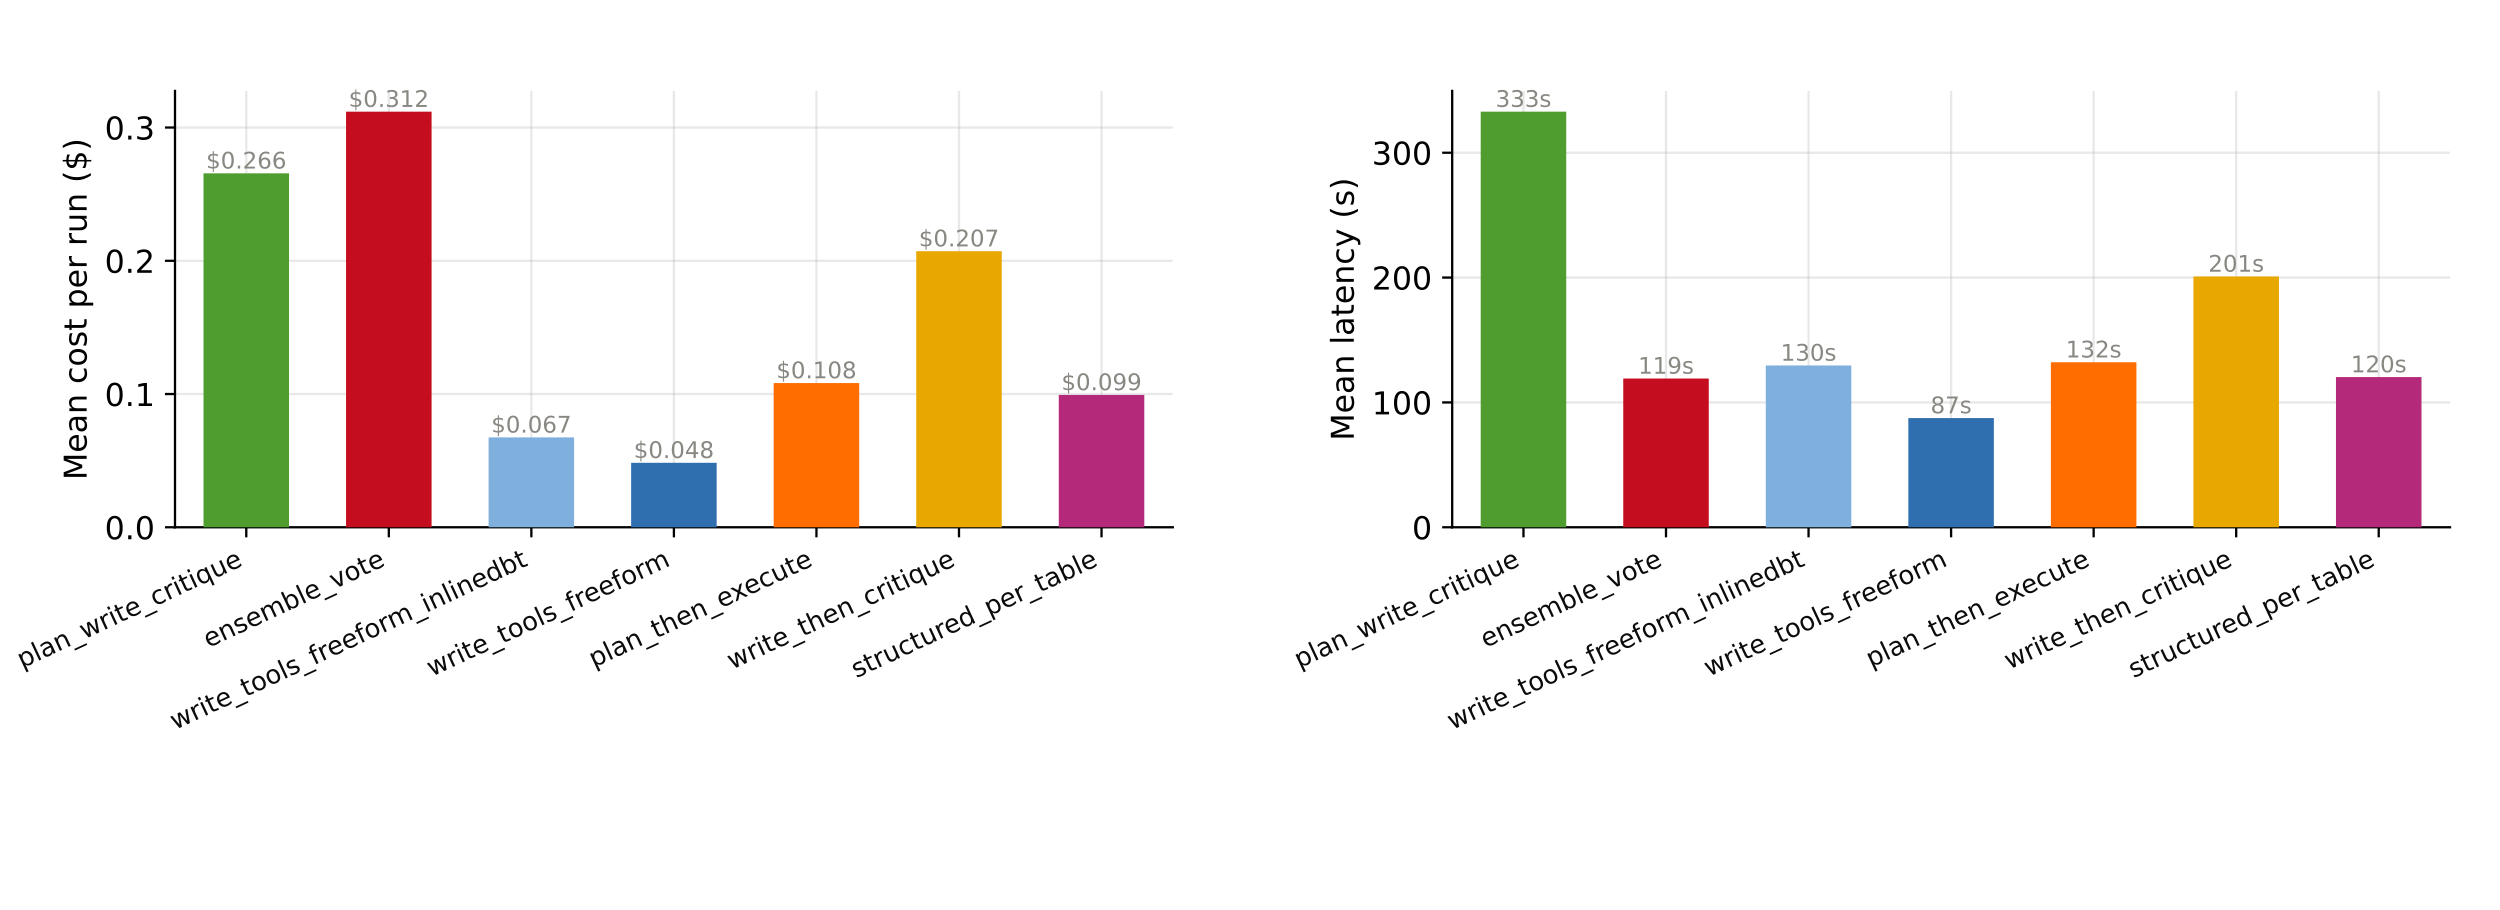
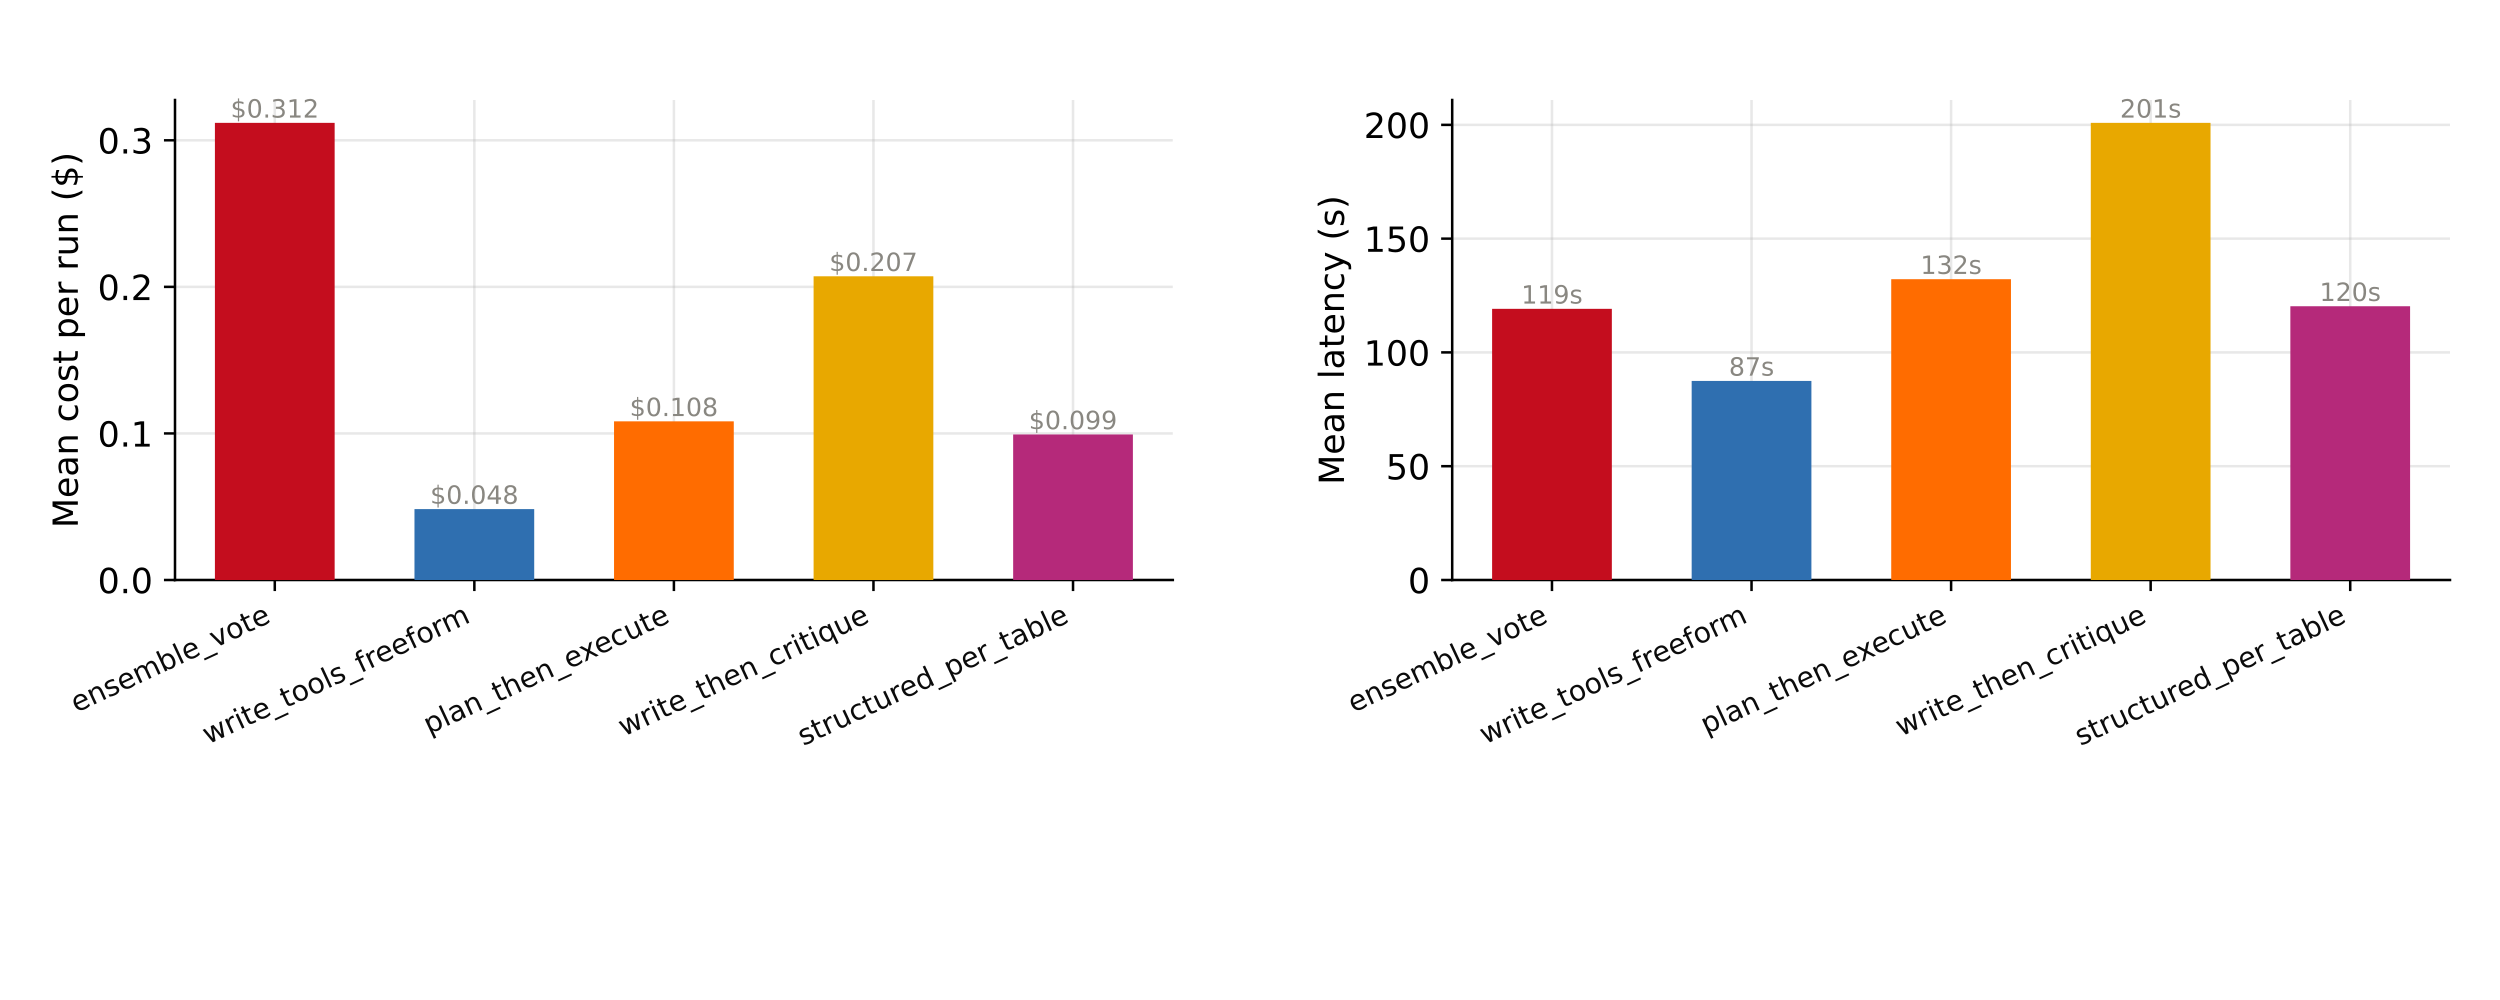
- <svg xmlns="http://www.w3.org/2000/svg" xmlns:xlink="http://www.w3.org/1999/xlink" width="871.2pt" height="316.8pt" viewBox="0 0 871.2 316.8" version="1.1">
+ <svg xmlns="http://www.w3.org/2000/svg" xmlns:xlink="http://www.w3.org/1999/xlink" width="792pt" height="316.8pt" viewBox="0 0 792 316.8" version="1.1">
  <defs>
    <style type="text/css">*{stroke-linejoin: round; stroke-linecap: butt}</style>
  </defs>
  <g id="figure_1">
    <g id="patch_1">
-       <path d="M 0 316.8  L 871.2 316.8  L 871.2 0  L 0 0  L 0 316.8  z " style="fill: none" />
+       <path d="M 0 316.8  L 792 316.8  L 792 0  L 0 0  L 0 316.8  z " style="fill: none" />
    </g>
    <g id="axes_1">
      <g id="patch_2">
-         <path d="M 60.984 183.744  L 408.7 183.744  L 408.7 31.68  L 60.984 31.68  L 60.984 183.744  z " style="fill: none" />
+         <path d="M 55.44 183.744  L 371.545 183.744  L 371.545 31.68  L 55.44 31.68  L 55.44 183.744  z " style="fill: none" />
      </g>
      <g id="matplotlib.axis_1">
        <g id="xtick_1">
          <g id="line2d_1">
-             <path d="M 85.821 183.744  L 85.821 31.68  " clip-path="url(#pbaa6a2f04a)" style="fill: none; stroke: #b0b0b0; stroke-opacity: 0.3; stroke-width: 0.8; stroke-linecap: square" />
+             <path d="M 87.051 183.744  L 87.051 31.68  " clip-path="url(#p20675cf224)" style="fill: none; stroke: #b0b0b0; stroke-opacity: 0.3; stroke-width: 0.8; stroke-linecap: square" />
          </g>
          <g id="line2d_2">
            <defs>
              <path id="mf2f6656e72" d="M 0 0  L 0 3.5  " style="stroke: #000000; stroke-width: 0.8" />
            </defs>
            <g>
-               <use xlink:href="#mf2f6656e72" x="85.821" y="183.744" style="stroke: #000000; stroke-width: 0.8" />
+               <use xlink:href="#mf2f6656e72" x="87.051" y="183.744" style="stroke: #000000; stroke-width: 0.8" />
            </g>
          </g>
          <g id="text_1">
-             <text style="font-size: 9px; font-family: 'DejaVu Sans', 'Bitstream Vera Sans', 'Computer Modern Sans Serif', 'Lucida Grande', 'Verdana', 'Geneva', 'Lucid', 'Arial', 'Helvetica', 'Avant Garde', sans-serif; fill: #0b0b0b" transform="translate(7.713832 232.9456) rotate(-25)">plan_write_critique</text>
+             <text style="font-size: 9px; font-family: 'DejaVu Sans', 'Bitstream Vera Sans', 'Computer Modern Sans Serif', 'Lucida Grande', 'Verdana', 'Geneva', 'Lucid', 'Arial', 'Helvetica', 'Avant Garde', sans-serif; fill: #0b0b0b" transform="translate(24.17501 225.843) rotate(-25)">ensemble_vote</text>
          </g>
        </g>
        <g id="xtick_2">
          <g id="line2d_3">
-             <path d="M 135.495 183.744  L 135.495 31.68  " clip-path="url(#pbaa6a2f04a)" style="fill: none; stroke: #b0b0b0; stroke-opacity: 0.3; stroke-width: 0.8; stroke-linecap: square" />
+             <path d="M 150.272 183.744  L 150.272 31.68  " clip-path="url(#p20675cf224)" style="fill: none; stroke: #b0b0b0; stroke-opacity: 0.3; stroke-width: 0.8; stroke-linecap: square" />
          </g>
          <g id="line2d_4">
            <g>
-               <use xlink:href="#mf2f6656e72" x="135.495" y="183.744" style="stroke: #000000; stroke-width: 0.8" />
+               <use xlink:href="#mf2f6656e72" x="150.272" y="183.744" style="stroke: #000000; stroke-width: 0.8" />
            </g>
          </g>
          <g id="text_2">
-             <text style="font-size: 9px; font-family: 'DejaVu Sans', 'Bitstream Vera Sans', 'Computer Modern Sans Serif', 'Lucida Grande', 'Verdana', 'Geneva', 'Lucid', 'Arial', 'Helvetica', 'Avant Garde', sans-serif; fill: #0b0b0b" transform="translate(72.61901 225.843) rotate(-25)">ensemble_vote</text>
+             <text style="font-size: 9px; font-family: 'DejaVu Sans', 'Bitstream Vera Sans', 'Computer Modern Sans Serif', 'Lucida Grande', 'Verdana', 'Geneva', 'Lucid', 'Arial', 'Helvetica', 'Avant Garde', sans-serif; fill: #0b0b0b" transform="translate(65.91954 235.8577) rotate(-25)">write_tools_freeform</text>
          </g>
        </g>
        <g id="xtick_3">
          <g id="line2d_5">
-             <path d="M 185.168 183.744  L 185.168 31.68  " clip-path="url(#pbaa6a2f04a)" style="fill: none; stroke: #b0b0b0; stroke-opacity: 0.3; stroke-width: 0.8; stroke-linecap: square" />
+             <path d="M 213.493 183.744  L 213.493 31.68  " clip-path="url(#p20675cf224)" style="fill: none; stroke: #b0b0b0; stroke-opacity: 0.3; stroke-width: 0.8; stroke-linecap: square" />
          </g>
          <g id="line2d_6">
            <g>
-               <use xlink:href="#mf2f6656e72" x="185.168" y="183.744" style="stroke: #000000; stroke-width: 0.8" />
+               <use xlink:href="#mf2f6656e72" x="213.493" y="183.744" style="stroke: #000000; stroke-width: 0.8" />
            </g>
          </g>
          <g id="text_3">
-             <text style="font-size: 9px; font-family: 'DejaVu Sans', 'Bitstream Vera Sans', 'Computer Modern Sans Serif', 'Lucida Grande', 'Verdana', 'Geneva', 'Lucid', 'Arial', 'Helvetica', 'Avant Garde', sans-serif; fill: #0b0b0b" transform="translate(61.0277 254.4114) rotate(-25)">write_tools_freeform_inlinedbt</text>
+             <text style="font-size: 9px; font-family: 'DejaVu Sans', 'Bitstream Vera Sans', 'Computer Modern Sans Serif', 'Lucida Grande', 'Verdana', 'Geneva', 'Lucid', 'Arial', 'Helvetica', 'Avant Garde', sans-serif; fill: #0b0b0b" transform="translate(135.9324 232.6906) rotate(-25)">plan_then_execute</text>
          </g>
        </g>
        <g id="xtick_4">
          <g id="line2d_7">
-             <path d="M 234.842 183.744  L 234.842 31.68  " clip-path="url(#pbaa6a2f04a)" style="fill: none; stroke: #b0b0b0; stroke-opacity: 0.3; stroke-width: 0.8; stroke-linecap: square" />
+             <path d="M 276.714 183.744  L 276.714 31.68  " clip-path="url(#p20675cf224)" style="fill: none; stroke: #b0b0b0; stroke-opacity: 0.3; stroke-width: 0.8; stroke-linecap: square" />
          </g>
          <g id="line2d_8">
            <g>
-               <use xlink:href="#mf2f6656e72" x="234.842" y="183.744" style="stroke: #000000; stroke-width: 0.8" />
+               <use xlink:href="#mf2f6656e72" x="276.714" y="183.744" style="stroke: #000000; stroke-width: 0.8" />
            </g>
          </g>
          <g id="text_4">
-             <text style="font-size: 9px; font-family: 'DejaVu Sans', 'Bitstream Vera Sans', 'Computer Modern Sans Serif', 'Lucida Grande', 'Verdana', 'Geneva', 'Lucid', 'Arial', 'Helvetica', 'Avant Garde', sans-serif; fill: #0b0b0b" transform="translate(150.4899 235.8577) rotate(-25)">write_tools_freeform</text>
+             <text style="font-size: 9px; font-family: 'DejaVu Sans', 'Bitstream Vera Sans', 'Computer Modern Sans Serif', 'Lucida Grande', 'Verdana', 'Geneva', 'Lucid', 'Arial', 'Helvetica', 'Avant Garde', sans-serif; fill: #0b0b0b" transform="translate(197.6635 233.3854) rotate(-25)">write_then_critique</text>
          </g>
        </g>
        <g id="xtick_5">
          <g id="line2d_9">
-             <path d="M 284.516 183.744  L 284.516 31.68  " clip-path="url(#pbaa6a2f04a)" style="fill: none; stroke: #b0b0b0; stroke-opacity: 0.3; stroke-width: 0.8; stroke-linecap: square" />
+             <path d="M 339.935 183.744  L 339.935 31.68  " clip-path="url(#p20675cf224)" style="fill: none; stroke: #b0b0b0; stroke-opacity: 0.3; stroke-width: 0.8; stroke-linecap: square" />
          </g>
          <g id="line2d_10">
            <g>
-               <use xlink:href="#mf2f6656e72" x="284.516" y="183.744" style="stroke: #000000; stroke-width: 0.8" />
+               <use xlink:href="#mf2f6656e72" x="339.935" y="183.744" style="stroke: #000000; stroke-width: 0.8" />
            </g>
          </g>
          <g id="text_5">
-             <text style="font-size: 9px; font-family: 'DejaVu Sans', 'Bitstream Vera Sans', 'Computer Modern Sans Serif', 'Lucida Grande', 'Verdana', 'Geneva', 'Lucid', 'Arial', 'Helvetica', 'Avant Garde', sans-serif; fill: #0b0b0b" transform="translate(206.9553 232.6906) rotate(-25)">plan_then_execute</text>
-           </g>
-         </g>
-         <g id="xtick_6">
-           <g id="line2d_11">
-             <path d="M 334.189 183.744  L 334.189 31.68  " clip-path="url(#pbaa6a2f04a)" style="fill: none; stroke: #b0b0b0; stroke-opacity: 0.3; stroke-width: 0.8; stroke-linecap: square" />
-           </g>
-           <g id="line2d_12">
-             <g>
-               <use xlink:href="#mf2f6656e72" x="334.189" y="183.744" style="stroke: #000000; stroke-width: 0.8" />
-             </g>
-           </g>
-           <g id="text_6">
-             <text style="font-size: 9px; font-family: 'DejaVu Sans', 'Bitstream Vera Sans', 'Computer Modern Sans Serif', 'Lucida Grande', 'Verdana', 'Geneva', 'Lucid', 'Arial', 'Helvetica', 'Avant Garde', sans-serif; fill: #0b0b0b" transform="translate(255.1391 233.3854) rotate(-25)">write_then_critique</text>
-           </g>
-         </g>
-         <g id="xtick_7">
-           <g id="line2d_13">
-             <path d="M 383.863 183.744  L 383.863 31.68  " clip-path="url(#pbaa6a2f04a)" style="fill: none; stroke: #b0b0b0; stroke-opacity: 0.3; stroke-width: 0.8; stroke-linecap: square" />
-           </g>
-           <g id="line2d_14">
-             <g>
-               <use xlink:href="#mf2f6656e72" x="383.863" y="183.744" style="stroke: #000000; stroke-width: 0.8" />
-             </g>
-           </g>
-           <g id="text_7">
-             <text style="font-size: 9px; font-family: 'DejaVu Sans', 'Bitstream Vera Sans', 'Computer Modern Sans Serif', 'Lucida Grande', 'Verdana', 'Geneva', 'Lucid', 'Arial', 'Helvetica', 'Avant Garde', sans-serif; fill: #0b0b0b" transform="translate(298.411 236.3706) rotate(-25)">structured_per_table</text>
+             <text style="font-size: 9px; font-family: 'DejaVu Sans', 'Bitstream Vera Sans', 'Computer Modern Sans Serif', 'Lucida Grande', 'Verdana', 'Geneva', 'Lucid', 'Arial', 'Helvetica', 'Avant Garde', sans-serif; fill: #0b0b0b" transform="translate(254.4828 236.3706) rotate(-25)">structured_per_table</text>
          </g>
        </g>
      </g>
      <g id="matplotlib.axis_2">
        <g id="ytick_1">
-           <g id="line2d_15">
-             <path d="M 60.984 183.744  L 408.7 183.744  " clip-path="url(#pbaa6a2f04a)" style="fill: none; stroke: #b0b0b0; stroke-opacity: 0.3; stroke-width: 0.8; stroke-linecap: square" />
-           </g>
-           <g id="line2d_16">
+           <g id="line2d_11">
+             <path d="M 55.44 183.744  L 371.545 183.744  " clip-path="url(#p20675cf224)" style="fill: none; stroke: #b0b0b0; stroke-opacity: 0.3; stroke-width: 0.8; stroke-linecap: square" />
+           </g>
+           <g id="line2d_12">
            <defs>
              <path id="mb98aa62877" d="M 0 0  L -3.5 0  " style="stroke: #000000; stroke-width: 0.8" />
            </defs>
            <g>
-               <use xlink:href="#mb98aa62877" x="60.984" y="183.744" style="stroke: #000000; stroke-width: 0.8" />
+               <use xlink:href="#mb98aa62877" x="55.44" y="183.744" style="stroke: #000000; stroke-width: 0.8" />
+             </g>
+           </g>
+           <g id="text_6">
+             <text style="font-size: 11px; font-family: 'DejaVu Sans', 'Bitstream Vera Sans', 'Computer Modern Sans Serif', 'Lucida Grande', 'Verdana', 'Geneva', 'Lucid', 'Arial', 'Helvetica', 'Avant Garde', sans-serif; text-anchor: end" x="48.44" y="187.923" transform="rotate(-0 48.44 187.9231)">0.0</text>
+           </g>
+         </g>
+         <g id="ytick_2">
+           <g id="line2d_13">
+             <path d="M 55.44 137.312  L 371.545 137.312  " clip-path="url(#p20675cf224)" style="fill: none; stroke: #b0b0b0; stroke-opacity: 0.3; stroke-width: 0.8; stroke-linecap: square" />
+           </g>
+           <g id="line2d_14">
+             <g>
+               <use xlink:href="#mb98aa62877" x="55.44" y="137.312" style="stroke: #000000; stroke-width: 0.8" />
+             </g>
+           </g>
+           <g id="text_7">
+             <text style="font-size: 11px; font-family: 'DejaVu Sans', 'Bitstream Vera Sans', 'Computer Modern Sans Serif', 'Lucida Grande', 'Verdana', 'Geneva', 'Lucid', 'Arial', 'Helvetica', 'Avant Garde', sans-serif; text-anchor: end" x="48.44" y="141.492" transform="rotate(-0 48.44 141.4915)">0.1</text>
+           </g>
+         </g>
+         <g id="ytick_3">
+           <g id="line2d_15">
+             <path d="M 55.44 90.881  L 371.545 90.881  " clip-path="url(#p20675cf224)" style="fill: none; stroke: #b0b0b0; stroke-opacity: 0.3; stroke-width: 0.8; stroke-linecap: square" />
+           </g>
+           <g id="line2d_16">
+             <g>
+               <use xlink:href="#mb98aa62877" x="55.44" y="90.881" style="stroke: #000000; stroke-width: 0.8" />
            </g>
          </g>
          <g id="text_8">
-             <text style="font-size: 11px; font-family: 'DejaVu Sans', 'Bitstream Vera Sans', 'Computer Modern Sans Serif', 'Lucida Grande', 'Verdana', 'Geneva', 'Lucid', 'Arial', 'Helvetica', 'Avant Garde', sans-serif; text-anchor: end" x="53.984" y="187.923" transform="rotate(-0 53.984 187.9231)">0.0</text>
-           </g>
-         </g>
-         <g id="ytick_2">
+             <text style="font-size: 11px; font-family: 'DejaVu Sans', 'Bitstream Vera Sans', 'Computer Modern Sans Serif', 'Lucida Grande', 'Verdana', 'Geneva', 'Lucid', 'Arial', 'Helvetica', 'Avant Garde', sans-serif; text-anchor: end" x="48.44" y="95.06" transform="rotate(-0 48.44 95.05994)">0.2</text>
+           </g>
+         </g>
+         <g id="ytick_4">
          <g id="line2d_17">
-             <path d="M 60.984 137.312  L 408.7 137.312  " clip-path="url(#pbaa6a2f04a)" style="fill: none; stroke: #b0b0b0; stroke-opacity: 0.3; stroke-width: 0.8; stroke-linecap: square" />
+             <path d="M 55.44 44.449  L 371.545 44.449  " clip-path="url(#p20675cf224)" style="fill: none; stroke: #b0b0b0; stroke-opacity: 0.3; stroke-width: 0.8; stroke-linecap: square" />
          </g>
          <g id="line2d_18">
            <g>
-               <use xlink:href="#mb98aa62877" x="60.984" y="137.312" style="stroke: #000000; stroke-width: 0.8" />
+               <use xlink:href="#mb98aa62877" x="55.44" y="44.449" style="stroke: #000000; stroke-width: 0.8" />
            </g>
          </g>
          <g id="text_9">
-             <text style="font-size: 11px; font-family: 'DejaVu Sans', 'Bitstream Vera Sans', 'Computer Modern Sans Serif', 'Lucida Grande', 'Verdana', 'Geneva', 'Lucid', 'Arial', 'Helvetica', 'Avant Garde', sans-serif; text-anchor: end" x="53.984" y="141.492" transform="rotate(-0 53.984 141.4915)">0.1</text>
-           </g>
-         </g>
-         <g id="ytick_3">
-           <g id="line2d_19">
-             <path d="M 60.984 90.881  L 408.7 90.881  " clip-path="url(#pbaa6a2f04a)" style="fill: none; stroke: #b0b0b0; stroke-opacity: 0.3; stroke-width: 0.8; stroke-linecap: square" />
-           </g>
-           <g id="line2d_20">
-             <g>
-               <use xlink:href="#mb98aa62877" x="60.984" y="90.881" style="stroke: #000000; stroke-width: 0.8" />
-             </g>
-           </g>
-           <g id="text_10">
-             <text style="font-size: 11px; font-family: 'DejaVu Sans', 'Bitstream Vera Sans', 'Computer Modern Sans Serif', 'Lucida Grande', 'Verdana', 'Geneva', 'Lucid', 'Arial', 'Helvetica', 'Avant Garde', sans-serif; text-anchor: end" x="53.984" y="95.06" transform="rotate(-0 53.984 95.05994)">0.2</text>
-           </g>
-         </g>
-         <g id="ytick_4">
-           <g id="line2d_21">
-             <path d="M 60.984 44.449  L 408.7 44.449  " clip-path="url(#pbaa6a2f04a)" style="fill: none; stroke: #b0b0b0; stroke-opacity: 0.3; stroke-width: 0.8; stroke-linecap: square" />
-           </g>
-           <g id="line2d_22">
-             <g>
-               <use xlink:href="#mb98aa62877" x="60.984" y="44.449" style="stroke: #000000; stroke-width: 0.8" />
-             </g>
-           </g>
-           <g id="text_11">
-             <text style="font-size: 11px; font-family: 'DejaVu Sans', 'Bitstream Vera Sans', 'Computer Modern Sans Serif', 'Lucida Grande', 'Verdana', 'Geneva', 'Lucid', 'Arial', 'Helvetica', 'Avant Garde', sans-serif; text-anchor: end" x="53.984" y="48.628" transform="rotate(-0 53.984 48.62835)">0.3</text>
-           </g>
-         </g>
-         <g id="text_12">
-           <text style="font-size: 11px; font-family: 'DejaVu Sans', 'Bitstream Vera Sans', 'Computer Modern Sans Serif', 'Lucida Grande', 'Verdana', 'Geneva', 'Lucid', 'Arial', 'Helvetica', 'Avant Garde', sans-serif; text-anchor: middle" x="30.203" y="107.712" transform="rotate(-90 30.20291 107.712)">Mean cost per run ($)</text>
+             <text style="font-size: 11px; font-family: 'DejaVu Sans', 'Bitstream Vera Sans', 'Computer Modern Sans Serif', 'Lucida Grande', 'Verdana', 'Geneva', 'Lucid', 'Arial', 'Helvetica', 'Avant Garde', sans-serif; text-anchor: end" x="48.44" y="48.628" transform="rotate(-0 48.44 48.62835)">0.3</text>
+           </g>
+         </g>
+         <g id="text_10">
+           <text style="font-size: 11px; font-family: 'DejaVu Sans', 'Bitstream Vera Sans', 'Computer Modern Sans Serif', 'Lucida Grande', 'Verdana', 'Geneva', 'Lucid', 'Arial', 'Helvetica', 'Avant Garde', sans-serif; text-anchor: middle" x="24.659" y="107.712" transform="rotate(-90 24.65891 107.712)">Mean cost per run ($)</text>
        </g>
      </g>
      <g id="patch_3">
-         <path d="M 60.984 183.744  L 60.984 31.68  " style="fill: none; stroke: #000000; stroke-width: 0.8; stroke-linejoin: miter; stroke-linecap: square" />
+         <path d="M 55.44 183.744  L 55.44 31.68  " style="fill: none; stroke: #000000; stroke-width: 0.8; stroke-linejoin: miter; stroke-linecap: square" />
      </g>
      <g id="patch_4">
-         <path d="M 60.984 183.744  L 408.7 183.744  " style="fill: none; stroke: #000000; stroke-width: 0.8; stroke-linejoin: miter; stroke-linecap: square" />
+         <path d="M 55.44 183.744  L 371.545 183.744  " style="fill: none; stroke: #000000; stroke-width: 0.8; stroke-linejoin: miter; stroke-linecap: square" />
      </g>
      <g id="patch_5">
-         <path d="M 70.919 183.744  L 100.723 183.744  L 100.723 60.406  L 70.919 60.406  z " clip-path="url(#pbaa6a2f04a)" style="fill: #4f9d2e" />
+         <path d="M 68.084 183.744  L 106.017 183.744  L 106.017 38.921  L 68.084 38.921  z " clip-path="url(#p20675cf224)" style="fill: #c40d1e" />
      </g>
      <g id="patch_6">
-         <path d="M 120.592 183.744  L 150.397 183.744  L 150.397 38.921  L 120.592 38.921  z " clip-path="url(#pbaa6a2f04a)" style="fill: #c40d1e" />
+         <path d="M 131.305 183.744  L 169.238 183.744  L 169.238 161.282  L 131.305 161.282  z " clip-path="url(#p20675cf224)" style="fill: #2f6fb0" />
      </g>
      <g id="patch_7">
-         <path d="M 170.266 183.744  L 200.07 183.744  L 200.07 152.422  L 170.266 152.422  z " clip-path="url(#pbaa6a2f04a)" style="fill: #7fb0dd" />
+         <path d="M 194.526 183.744  L 232.459 183.744  L 232.459 133.482  L 194.526 133.482  z " clip-path="url(#p20675cf224)" style="fill: #ff6c00" />
      </g>
      <g id="patch_8">
-         <path d="M 219.94 183.744  L 249.744 183.744  L 249.744 161.282  L 219.94 161.282  z " clip-path="url(#pbaa6a2f04a)" style="fill: #2f6fb0" />
+         <path d="M 257.747 183.744  L 295.68 183.744  L 295.68 87.528  L 257.747 87.528  z " clip-path="url(#p20675cf224)" style="fill: #e8a800" />
      </g>
      <g id="patch_9">
-         <path d="M 269.613 183.744  L 299.418 183.744  L 299.418 133.482  L 269.613 133.482  z " clip-path="url(#pbaa6a2f04a)" style="fill: #ff6c00" />
-       </g>
-       <g id="patch_10">
-         <path d="M 319.287 183.744  L 349.091 183.744  L 349.091 87.528  L 319.287 87.528  z " clip-path="url(#pbaa6a2f04a)" style="fill: #e8a800" />
-       </g>
-       <g id="patch_11">
-         <path d="M 368.961 183.744  L 398.765 183.744  L 398.765 137.638  L 368.961 137.638  z " clip-path="url(#pbaa6a2f04a)" style="fill: #b5297a" />
+         <path d="M 320.968 183.744  L 358.901 183.744  L 358.901 137.638  L 320.968 137.638  z " clip-path="url(#p20675cf224)" style="fill: #b5297a" />
+       </g>
+       <g id="text_11">
+         <text style="font-size: 8px; font-family: 'DejaVu Sans', 'Bitstream Vera Sans', 'Computer Modern Sans Serif', 'Lucida Grande', 'Verdana', 'Geneva', 'Lucid', 'Arial', 'Helvetica', 'Avant Garde', sans-serif; text-anchor: middle; fill: #898781" x="87.051" y="37.257" transform="rotate(-0 87.05053 37.25739)">$0.312</text>
+       </g>
+       <g id="text_12">
+         <text style="font-size: 8px; font-family: 'DejaVu Sans', 'Bitstream Vera Sans', 'Computer Modern Sans Serif', 'Lucida Grande', 'Verdana', 'Geneva', 'Lucid', 'Arial', 'Helvetica', 'Avant Garde', sans-serif; text-anchor: middle; fill: #898781" x="150.272" y="159.619" transform="rotate(-0 150.2716 159.6185)">$0.048</text>
      </g>
      <g id="text_13">
-         <text style="font-size: 8px; font-family: 'DejaVu Sans', 'Bitstream Vera Sans', 'Computer Modern Sans Serif', 'Lucida Grande', 'Verdana', 'Geneva', 'Lucid', 'Arial', 'Helvetica', 'Avant Garde', sans-serif; text-anchor: middle; fill: #898781" x="85.821" y="58.742" transform="rotate(-0 85.82084 58.74175)">$0.266</text>
+         <text style="font-size: 8px; font-family: 'DejaVu Sans', 'Bitstream Vera Sans', 'Computer Modern Sans Serif', 'Lucida Grande', 'Verdana', 'Geneva', 'Lucid', 'Arial', 'Helvetica', 'Avant Garde', sans-serif; text-anchor: middle; fill: #898781" x="213.493" y="131.819" transform="rotate(-0 213.4926 131.8187)">$0.108</text>
      </g>
      <g id="text_14">
-         <text style="font-size: 8px; font-family: 'DejaVu Sans', 'Bitstream Vera Sans', 'Computer Modern Sans Serif', 'Lucida Grande', 'Verdana', 'Geneva', 'Lucid', 'Arial', 'Helvetica', 'Avant Garde', sans-serif; text-anchor: middle; fill: #898781" x="135.495" y="37.257" transform="rotate(-0 135.4945 37.25739)">$0.312</text>
+         <text style="font-size: 8px; font-family: 'DejaVu Sans', 'Bitstream Vera Sans', 'Computer Modern Sans Serif', 'Lucida Grande', 'Verdana', 'Geneva', 'Lucid', 'Arial', 'Helvetica', 'Avant Garde', sans-serif; text-anchor: middle; fill: #898781" x="276.714" y="85.864" transform="rotate(-0 276.7137 85.86446)">$0.207</text>
      </g>
      <g id="text_15">
-         <text style="font-size: 8px; font-family: 'DejaVu Sans', 'Bitstream Vera Sans', 'Computer Modern Sans Serif', 'Lucida Grande', 'Verdana', 'Geneva', 'Lucid', 'Arial', 'Helvetica', 'Avant Garde', sans-serif; text-anchor: middle; fill: #898781" x="185.168" y="150.758" transform="rotate(-0 185.1682 150.7584)">$0.067</text>
-       </g>
-       <g id="text_16">
-         <text style="font-size: 8px; font-family: 'DejaVu Sans', 'Bitstream Vera Sans', 'Computer Modern Sans Serif', 'Lucida Grande', 'Verdana', 'Geneva', 'Lucid', 'Arial', 'Helvetica', 'Avant Garde', sans-serif; text-anchor: middle; fill: #898781" x="234.842" y="159.619" transform="rotate(-0 234.8419 159.6185)">$0.048</text>
-       </g>
-       <g id="text_17">
-         <text style="font-size: 8px; font-family: 'DejaVu Sans', 'Bitstream Vera Sans', 'Computer Modern Sans Serif', 'Lucida Grande', 'Verdana', 'Geneva', 'Lucid', 'Arial', 'Helvetica', 'Avant Garde', sans-serif; text-anchor: middle; fill: #898781" x="284.516" y="131.819" transform="rotate(-0 284.5156 131.8187)">$0.108</text>
-       </g>
-       <g id="text_18">
-         <text style="font-size: 8px; font-family: 'DejaVu Sans', 'Bitstream Vera Sans', 'Computer Modern Sans Serif', 'Lucida Grande', 'Verdana', 'Geneva', 'Lucid', 'Arial', 'Helvetica', 'Avant Garde', sans-serif; text-anchor: middle; fill: #898781" x="334.189" y="85.864" transform="rotate(-0 334.1893 85.86446)">$0.207</text>
-       </g>
-       <g id="text_19">
-         <text style="font-size: 8px; font-family: 'DejaVu Sans', 'Bitstream Vera Sans', 'Computer Modern Sans Serif', 'Lucida Grande', 'Verdana', 'Geneva', 'Lucid', 'Arial', 'Helvetica', 'Avant Garde', sans-serif; text-anchor: middle; fill: #898781" x="383.863" y="135.974" transform="rotate(-0 383.8629 135.9741)">$0.099</text>
+         <text style="font-size: 8px; font-family: 'DejaVu Sans', 'Bitstream Vera Sans', 'Computer Modern Sans Serif', 'Lucida Grande', 'Verdana', 'Geneva', 'Lucid', 'Arial', 'Helvetica', 'Avant Garde', sans-serif; text-anchor: middle; fill: #898781" x="339.935" y="135.974" transform="rotate(-0 339.9347 135.9741)">$0.099</text>
      </g>
    </g>
    <g id="axes_2">
-       <g id="patch_12">
-         <path d="M 506.06 183.744  L 853.776 183.744  L 853.776 31.68  L 506.06 31.68  L 506.06 183.744  z " style="fill: none" />
+       <g id="patch_10">
+         <path d="M 460.055 183.744  L 776.16 183.744  L 776.16 31.68  L 460.055 31.68  L 460.055 183.744  z " style="fill: none" />
      </g>
      <g id="matplotlib.axis_3">
+         <g id="xtick_6">
+           <g id="line2d_19">
+             <path d="M 491.665 183.744  L 491.665 31.68  " clip-path="url(#p74bf17eeef)" style="fill: none; stroke: #b0b0b0; stroke-opacity: 0.3; stroke-width: 0.8; stroke-linecap: square" />
+           </g>
+           <g id="line2d_20">
+             <g>
+               <use xlink:href="#mf2f6656e72" x="491.665" y="183.744" style="stroke: #000000; stroke-width: 0.8" />
+             </g>
+           </g>
+           <g id="text_16">
+             <text style="font-size: 9px; font-family: 'DejaVu Sans', 'Bitstream Vera Sans', 'Computer Modern Sans Serif', 'Lucida Grande', 'Verdana', 'Geneva', 'Lucid', 'Arial', 'Helvetica', 'Avant Garde', sans-serif; fill: #0b0b0b" transform="translate(428.7897 225.843) rotate(-25)">ensemble_vote</text>
+           </g>
+         </g>
+         <g id="xtick_7">
+           <g id="line2d_21">
+             <path d="M 554.886 183.744  L 554.886 31.68  " clip-path="url(#p74bf17eeef)" style="fill: none; stroke: #b0b0b0; stroke-opacity: 0.3; stroke-width: 0.8; stroke-linecap: square" />
+           </g>
+           <g id="line2d_22">
+             <g>
+               <use xlink:href="#mf2f6656e72" x="554.886" y="183.744" style="stroke: #000000; stroke-width: 0.8" />
+             </g>
+           </g>
+           <g id="text_17">
+             <text style="font-size: 9px; font-family: 'DejaVu Sans', 'Bitstream Vera Sans', 'Computer Modern Sans Serif', 'Lucida Grande', 'Verdana', 'Geneva', 'Lucid', 'Arial', 'Helvetica', 'Avant Garde', sans-serif; fill: #0b0b0b" transform="translate(470.5343 235.8577) rotate(-25)">write_tools_freeform</text>
+           </g>
+         </g>
        <g id="xtick_8">
          <g id="line2d_23">
-             <path d="M 530.897 183.744  L 530.897 31.68  " clip-path="url(#p735c60d456)" style="fill: none; stroke: #b0b0b0; stroke-opacity: 0.3; stroke-width: 0.8; stroke-linecap: square" />
+             <path d="M 618.107 183.744  L 618.107 31.68  " clip-path="url(#p74bf17eeef)" style="fill: none; stroke: #b0b0b0; stroke-opacity: 0.3; stroke-width: 0.8; stroke-linecap: square" />
          </g>
          <g id="line2d_24">
            <g>
-               <use xlink:href="#mf2f6656e72" x="530.897" y="183.744" style="stroke: #000000; stroke-width: 0.8" />
-             </g>
-           </g>
-           <g id="text_20">
-             <text style="font-size: 9px; font-family: 'DejaVu Sans', 'Bitstream Vera Sans', 'Computer Modern Sans Serif', 'Lucida Grande', 'Verdana', 'Geneva', 'Lucid', 'Arial', 'Helvetica', 'Avant Garde', sans-serif; fill: #0b0b0b" transform="translate(452.79 232.9456) rotate(-25)">plan_write_critique</text>
+               <use xlink:href="#mf2f6656e72" x="618.107" y="183.744" style="stroke: #000000; stroke-width: 0.8" />
+             </g>
+           </g>
+           <g id="text_18">
+             <text style="font-size: 9px; font-family: 'DejaVu Sans', 'Bitstream Vera Sans', 'Computer Modern Sans Serif', 'Lucida Grande', 'Verdana', 'Geneva', 'Lucid', 'Arial', 'Helvetica', 'Avant Garde', sans-serif; fill: #0b0b0b" transform="translate(540.5471 232.6906) rotate(-25)">plan_then_execute</text>
          </g>
        </g>
        <g id="xtick_9">
          <g id="line2d_25">
-             <path d="M 580.571 183.744  L 580.571 31.68  " clip-path="url(#p735c60d456)" style="fill: none; stroke: #b0b0b0; stroke-opacity: 0.3; stroke-width: 0.8; stroke-linecap: square" />
+             <path d="M 681.328 183.744  L 681.328 31.68  " clip-path="url(#p74bf17eeef)" style="fill: none; stroke: #b0b0b0; stroke-opacity: 0.3; stroke-width: 0.8; stroke-linecap: square" />
          </g>
          <g id="line2d_26">
            <g>
-               <use xlink:href="#mf2f6656e72" x="580.571" y="183.744" style="stroke: #000000; stroke-width: 0.8" />
-             </g>
-           </g>
-           <g id="text_21">
-             <text style="font-size: 9px; font-family: 'DejaVu Sans', 'Bitstream Vera Sans', 'Computer Modern Sans Serif', 'Lucida Grande', 'Verdana', 'Geneva', 'Lucid', 'Arial', 'Helvetica', 'Avant Garde', sans-serif; fill: #0b0b0b" transform="translate(517.6952 225.843) rotate(-25)">ensemble_vote</text>
+               <use xlink:href="#mf2f6656e72" x="681.328" y="183.744" style="stroke: #000000; stroke-width: 0.8" />
+             </g>
+           </g>
+           <g id="text_19">
+             <text style="font-size: 9px; font-family: 'DejaVu Sans', 'Bitstream Vera Sans', 'Computer Modern Sans Serif', 'Lucida Grande', 'Verdana', 'Geneva', 'Lucid', 'Arial', 'Helvetica', 'Avant Garde', sans-serif; fill: #0b0b0b" transform="translate(602.2783 233.3854) rotate(-25)">write_then_critique</text>
          </g>
        </g>
        <g id="xtick_10">
          <g id="line2d_27">
-             <path d="M 630.244 183.744  L 630.244 31.68  " clip-path="url(#p735c60d456)" style="fill: none; stroke: #b0b0b0; stroke-opacity: 0.3; stroke-width: 0.8; stroke-linecap: square" />
+             <path d="M 744.549 183.744  L 744.549 31.68  " clip-path="url(#p74bf17eeef)" style="fill: none; stroke: #b0b0b0; stroke-opacity: 0.3; stroke-width: 0.8; stroke-linecap: square" />
          </g>
          <g id="line2d_28">
            <g>
-               <use xlink:href="#mf2f6656e72" x="630.244" y="183.744" style="stroke: #000000; stroke-width: 0.8" />
-             </g>
-           </g>
-           <g id="text_22">
-             <text style="font-size: 9px; font-family: 'DejaVu Sans', 'Bitstream Vera Sans', 'Computer Modern Sans Serif', 'Lucida Grande', 'Verdana', 'Geneva', 'Lucid', 'Arial', 'Helvetica', 'Avant Garde', sans-serif; fill: #0b0b0b" transform="translate(506.1039 254.4114) rotate(-25)">write_tools_freeform_inlinedbt</text>
-           </g>
-         </g>
-         <g id="xtick_11">
-           <g id="line2d_29">
-             <path d="M 679.918 183.744  L 679.918 31.68  " clip-path="url(#p735c60d456)" style="fill: none; stroke: #b0b0b0; stroke-opacity: 0.3; stroke-width: 0.8; stroke-linecap: square" />
-           </g>
-           <g id="line2d_30">
-             <g>
-               <use xlink:href="#mf2f6656e72" x="679.918" y="183.744" style="stroke: #000000; stroke-width: 0.8" />
-             </g>
-           </g>
-           <g id="text_23">
-             <text style="font-size: 9px; font-family: 'DejaVu Sans', 'Bitstream Vera Sans', 'Computer Modern Sans Serif', 'Lucida Grande', 'Verdana', 'Geneva', 'Lucid', 'Arial', 'Helvetica', 'Avant Garde', sans-serif; fill: #0b0b0b" transform="translate(595.5661 235.8577) rotate(-25)">write_tools_freeform</text>
-           </g>
-         </g>
-         <g id="xtick_12">
-           <g id="line2d_31">
-             <path d="M 729.592 183.744  L 729.592 31.68  " clip-path="url(#p735c60d456)" style="fill: none; stroke: #b0b0b0; stroke-opacity: 0.3; stroke-width: 0.8; stroke-linecap: square" />
-           </g>
-           <g id="line2d_32">
-             <g>
-               <use xlink:href="#mf2f6656e72" x="729.592" y="183.744" style="stroke: #000000; stroke-width: 0.8" />
-             </g>
-           </g>
-           <g id="text_24">
-             <text style="font-size: 9px; font-family: 'DejaVu Sans', 'Bitstream Vera Sans', 'Computer Modern Sans Serif', 'Lucida Grande', 'Verdana', 'Geneva', 'Lucid', 'Arial', 'Helvetica', 'Avant Garde', sans-serif; fill: #0b0b0b" transform="translate(652.0315 232.6906) rotate(-25)">plan_then_execute</text>
-           </g>
-         </g>
-         <g id="xtick_13">
-           <g id="line2d_33">
-             <path d="M 779.265 183.744  L 779.265 31.68  " clip-path="url(#p735c60d456)" style="fill: none; stroke: #b0b0b0; stroke-opacity: 0.3; stroke-width: 0.8; stroke-linecap: square" />
-           </g>
-           <g id="line2d_34">
-             <g>
-               <use xlink:href="#mf2f6656e72" x="779.265" y="183.744" style="stroke: #000000; stroke-width: 0.8" />
-             </g>
-           </g>
-           <g id="text_25">
-             <text style="font-size: 9px; font-family: 'DejaVu Sans', 'Bitstream Vera Sans', 'Computer Modern Sans Serif', 'Lucida Grande', 'Verdana', 'Geneva', 'Lucid', 'Arial', 'Helvetica', 'Avant Garde', sans-serif; fill: #0b0b0b" transform="translate(700.2153 233.3854) rotate(-25)">write_then_critique</text>
-           </g>
-         </g>
-         <g id="xtick_14">
-           <g id="line2d_35">
-             <path d="M 828.939 183.744  L 828.939 31.68  " clip-path="url(#p735c60d456)" style="fill: none; stroke: #b0b0b0; stroke-opacity: 0.3; stroke-width: 0.8; stroke-linecap: square" />
-           </g>
-           <g id="line2d_36">
-             <g>
-               <use xlink:href="#mf2f6656e72" x="828.939" y="183.744" style="stroke: #000000; stroke-width: 0.8" />
-             </g>
-           </g>
-           <g id="text_26">
-             <text style="font-size: 9px; font-family: 'DejaVu Sans', 'Bitstream Vera Sans', 'Computer Modern Sans Serif', 'Lucida Grande', 'Verdana', 'Geneva', 'Lucid', 'Arial', 'Helvetica', 'Avant Garde', sans-serif; fill: #0b0b0b" transform="translate(743.4872 236.3706) rotate(-25)">structured_per_table</text>
+               <use xlink:href="#mf2f6656e72" x="744.549" y="183.744" style="stroke: #000000; stroke-width: 0.8" />
+             </g>
+           </g>
+           <g id="text_20">
+             <text style="font-size: 9px; font-family: 'DejaVu Sans', 'Bitstream Vera Sans', 'Computer Modern Sans Serif', 'Lucida Grande', 'Verdana', 'Geneva', 'Lucid', 'Arial', 'Helvetica', 'Avant Garde', sans-serif; fill: #0b0b0b" transform="translate(659.0975 236.3706) rotate(-25)">structured_per_table</text>
          </g>
        </g>
      </g>
      <g id="matplotlib.axis_4">
        <g id="ytick_5">
+           <g id="line2d_29">
+             <path d="M 460.055 183.744  L 776.16 183.744  " clip-path="url(#p74bf17eeef)" style="fill: none; stroke: #b0b0b0; stroke-opacity: 0.3; stroke-width: 0.8; stroke-linecap: square" />
+           </g>
+           <g id="line2d_30">
+             <g>
+               <use xlink:href="#mb98aa62877" x="460.055" y="183.744" style="stroke: #000000; stroke-width: 0.8" />
+             </g>
+           </g>
+           <g id="text_21">
+             <text style="font-size: 11px; font-family: 'DejaVu Sans', 'Bitstream Vera Sans', 'Computer Modern Sans Serif', 'Lucida Grande', 'Verdana', 'Geneva', 'Lucid', 'Arial', 'Helvetica', 'Avant Garde', sans-serif; text-anchor: end" x="453.055" y="187.923" transform="rotate(-0 453.0547 187.9231)">0</text>
+           </g>
+         </g>
+         <g id="ytick_6">
+           <g id="line2d_31">
+             <path d="M 460.055 147.695  L 776.16 147.695  " clip-path="url(#p74bf17eeef)" style="fill: none; stroke: #b0b0b0; stroke-opacity: 0.3; stroke-width: 0.8; stroke-linecap: square" />
+           </g>
+           <g id="line2d_32">
+             <g>
+               <use xlink:href="#mb98aa62877" x="460.055" y="147.695" style="stroke: #000000; stroke-width: 0.8" />
+             </g>
+           </g>
+           <g id="text_22">
+             <text style="font-size: 11px; font-family: 'DejaVu Sans', 'Bitstream Vera Sans', 'Computer Modern Sans Serif', 'Lucida Grande', 'Verdana', 'Geneva', 'Lucid', 'Arial', 'Helvetica', 'Avant Garde', sans-serif; text-anchor: end" x="453.055" y="151.874" transform="rotate(-0 453.0547 151.8744)">50</text>
+           </g>
+         </g>
+         <g id="ytick_7">
+           <g id="line2d_33">
+             <path d="M 460.055 111.647  L 776.16 111.647  " clip-path="url(#p74bf17eeef)" style="fill: none; stroke: #b0b0b0; stroke-opacity: 0.3; stroke-width: 0.8; stroke-linecap: square" />
+           </g>
+           <g id="line2d_34">
+             <g>
+               <use xlink:href="#mb98aa62877" x="460.055" y="111.647" style="stroke: #000000; stroke-width: 0.8" />
+             </g>
+           </g>
+           <g id="text_23">
+             <text style="font-size: 11px; font-family: 'DejaVu Sans', 'Bitstream Vera Sans', 'Computer Modern Sans Serif', 'Lucida Grande', 'Verdana', 'Geneva', 'Lucid', 'Arial', 'Helvetica', 'Avant Garde', sans-serif; text-anchor: end" x="453.055" y="115.826" transform="rotate(-0 453.0547 115.8256)">100</text>
+           </g>
+         </g>
+         <g id="ytick_8">
+           <g id="line2d_35">
+             <path d="M 460.055 75.598  L 776.16 75.598  " clip-path="url(#p74bf17eeef)" style="fill: none; stroke: #b0b0b0; stroke-opacity: 0.3; stroke-width: 0.8; stroke-linecap: square" />
+           </g>
+           <g id="line2d_36">
+             <g>
+               <use xlink:href="#mb98aa62877" x="460.055" y="75.598" style="stroke: #000000; stroke-width: 0.8" />
+             </g>
+           </g>
+           <g id="text_24">
+             <text style="font-size: 11px; font-family: 'DejaVu Sans', 'Bitstream Vera Sans', 'Computer Modern Sans Serif', 'Lucida Grande', 'Verdana', 'Geneva', 'Lucid', 'Arial', 'Helvetica', 'Avant Garde', sans-serif; text-anchor: end" x="453.055" y="79.777" transform="rotate(-0 453.0547 79.7769)">150</text>
+           </g>
+         </g>
+         <g id="ytick_9">
          <g id="line2d_37">
-             <path d="M 506.06 183.744  L 853.776 183.744  " clip-path="url(#p735c60d456)" style="fill: none; stroke: #b0b0b0; stroke-opacity: 0.3; stroke-width: 0.8; stroke-linecap: square" />
+             <path d="M 460.055 39.549  L 776.16 39.549  " clip-path="url(#p74bf17eeef)" style="fill: none; stroke: #b0b0b0; stroke-opacity: 0.3; stroke-width: 0.8; stroke-linecap: square" />
          </g>
          <g id="line2d_38">
            <g>
-               <use xlink:href="#mb98aa62877" x="506.06" y="183.744" style="stroke: #000000; stroke-width: 0.8" />
-             </g>
-           </g>
-           <g id="text_27">
-             <text style="font-size: 11px; font-family: 'DejaVu Sans', 'Bitstream Vera Sans', 'Computer Modern Sans Serif', 'Lucida Grande', 'Verdana', 'Geneva', 'Lucid', 'Arial', 'Helvetica', 'Avant Garde', sans-serif; text-anchor: end" x="499.06" y="187.923" transform="rotate(-0 499.0602 187.9231)">0</text>
-           </g>
-         </g>
-         <g id="ytick_6">
-           <g id="line2d_39">
-             <path d="M 506.06 140.236  L 853.776 140.236  " clip-path="url(#p735c60d456)" style="fill: none; stroke: #b0b0b0; stroke-opacity: 0.3; stroke-width: 0.8; stroke-linecap: square" />
-           </g>
-           <g id="line2d_40">
-             <g>
-               <use xlink:href="#mb98aa62877" x="506.06" y="140.236" style="stroke: #000000; stroke-width: 0.8" />
-             </g>
-           </g>
-           <g id="text_28">
-             <text style="font-size: 11px; font-family: 'DejaVu Sans', 'Bitstream Vera Sans', 'Computer Modern Sans Serif', 'Lucida Grande', 'Verdana', 'Geneva', 'Lucid', 'Arial', 'Helvetica', 'Avant Garde', sans-serif; text-anchor: end" x="499.06" y="144.415" transform="rotate(-0 499.0602 144.4154)">100</text>
-           </g>
-         </g>
-         <g id="ytick_7">
-           <g id="line2d_41">
-             <path d="M 506.06 96.729  L 853.776 96.729  " clip-path="url(#p735c60d456)" style="fill: none; stroke: #b0b0b0; stroke-opacity: 0.3; stroke-width: 0.8; stroke-linecap: square" />
-           </g>
-           <g id="line2d_42">
-             <g>
-               <use xlink:href="#mb98aa62877" x="506.06" y="96.729" style="stroke: #000000; stroke-width: 0.8" />
-             </g>
-           </g>
-           <g id="text_29">
-             <text style="font-size: 11px; font-family: 'DejaVu Sans', 'Bitstream Vera Sans', 'Computer Modern Sans Serif', 'Lucida Grande', 'Verdana', 'Geneva', 'Lucid', 'Arial', 'Helvetica', 'Avant Garde', sans-serif; text-anchor: end" x="499.06" y="100.908" transform="rotate(-0 499.0602 100.9077)">200</text>
-           </g>
-         </g>
-         <g id="ytick_8">
-           <g id="line2d_43">
-             <path d="M 506.06 53.221  L 853.776 53.221  " clip-path="url(#p735c60d456)" style="fill: none; stroke: #b0b0b0; stroke-opacity: 0.3; stroke-width: 0.8; stroke-linecap: square" />
-           </g>
-           <g id="line2d_44">
-             <g>
-               <use xlink:href="#mb98aa62877" x="506.06" y="53.221" style="stroke: #000000; stroke-width: 0.8" />
-             </g>
-           </g>
-           <g id="text_30">
-             <text style="font-size: 11px; font-family: 'DejaVu Sans', 'Bitstream Vera Sans', 'Computer Modern Sans Serif', 'Lucida Grande', 'Verdana', 'Geneva', 'Lucid', 'Arial', 'Helvetica', 'Avant Garde', sans-serif; text-anchor: end" x="499.06" y="57.4" transform="rotate(-0 499.0602 57.40003)">300</text>
-           </g>
-         </g>
-         <g id="text_31">
-           <text style="font-size: 11px; font-family: 'DejaVu Sans', 'Bitstream Vera Sans', 'Computer Modern Sans Serif', 'Lucida Grande', 'Verdana', 'Geneva', 'Lucid', 'Arial', 'Helvetica', 'Avant Garde', sans-serif; text-anchor: middle" x="471.776" y="107.712" transform="rotate(-90 471.7763 107.712)">Mean latency (s)</text>
-         </g>
+               <use xlink:href="#mb98aa62877" x="460.055" y="39.549" style="stroke: #000000; stroke-width: 0.8" />
+             </g>
+           </g>
+           <g id="text_25">
+             <text style="font-size: 11px; font-family: 'DejaVu Sans', 'Bitstream Vera Sans', 'Computer Modern Sans Serif', 'Lucida Grande', 'Verdana', 'Geneva', 'Lucid', 'Arial', 'Helvetica', 'Avant Garde', sans-serif; text-anchor: end" x="453.055" y="43.728" transform="rotate(-0 453.0547 43.72815)">200</text>
+           </g>
+         </g>
+         <g id="text_26">
+           <text style="font-size: 11px; font-family: 'DejaVu Sans', 'Bitstream Vera Sans', 'Computer Modern Sans Serif', 'Lucida Grande', 'Verdana', 'Geneva', 'Lucid', 'Arial', 'Helvetica', 'Avant Garde', sans-serif; text-anchor: middle" x="425.771" y="107.712" transform="rotate(-90 425.7708 107.712)">Mean latency (s)</text>
+         </g>
+       </g>
+       <g id="patch_11">
+         <path d="M 460.055 183.744  L 460.055 31.68  " style="fill: none; stroke: #000000; stroke-width: 0.8; stroke-linejoin: miter; stroke-linecap: square" />
+       </g>
+       <g id="patch_12">
+         <path d="M 460.055 183.744  L 776.16 183.744  " style="fill: none; stroke: #000000; stroke-width: 0.8; stroke-linejoin: miter; stroke-linecap: square" />
      </g>
      <g id="patch_13">
-         <path d="M 506.06 183.744  L 506.06 31.68  " style="fill: none; stroke: #000000; stroke-width: 0.8; stroke-linejoin: miter; stroke-linecap: square" />
+         <path d="M 472.699 183.744  L 510.632 183.744  L 510.632 97.839  L 472.699 97.839  z " clip-path="url(#p74bf17eeef)" style="fill: #c40d1e" />
      </g>
      <g id="patch_14">
-         <path d="M 506.06 183.744  L 853.776 183.744  " style="fill: none; stroke: #000000; stroke-width: 0.8; stroke-linejoin: miter; stroke-linecap: square" />
+         <path d="M 535.92 183.744  L 573.853 183.744  L 573.853 120.679  L 535.92 120.679  z " clip-path="url(#p74bf17eeef)" style="fill: #2f6fb0" />
      </g>
      <g id="patch_15">
-         <path d="M 515.995 183.744  L 545.799 183.744  L 545.799 38.921  L 515.995 38.921  z " clip-path="url(#p735c60d456)" style="fill: #4f9d2e" />
+         <path d="M 599.141 183.744  L 637.074 183.744  L 637.074 88.451  L 599.141 88.451  z " clip-path="url(#p74bf17eeef)" style="fill: #ff6c00" />
      </g>
      <g id="patch_16">
-         <path d="M 565.669 183.744  L 595.473 183.744  L 595.473 131.904  L 565.669 131.904  z " clip-path="url(#p735c60d456)" style="fill: #c40d1e" />
+         <path d="M 662.362 183.744  L 700.295 183.744  L 700.295 38.921  L 662.362 38.921  z " clip-path="url(#p74bf17eeef)" style="fill: #e8a800" />
      </g>
      <g id="patch_17">
-         <path d="M 615.342 183.744  L 645.147 183.744  L 645.147 127.365  L 615.342 127.365  z " clip-path="url(#p735c60d456)" style="fill: #7fb0dd" />
-       </g>
-       <g id="patch_18">
-         <path d="M 665.016 183.744  L 694.82 183.744  L 694.82 145.687  L 665.016 145.687  z " clip-path="url(#p735c60d456)" style="fill: #2f6fb0" />
-       </g>
-       <g id="patch_19">
-         <path d="M 714.69 183.744  L 744.494 183.744  L 744.494 126.239  L 714.69 126.239  z " clip-path="url(#p735c60d456)" style="fill: #ff6c00" />
-       </g>
-       <g id="patch_20">
-         <path d="M 764.363 183.744  L 794.168 183.744  L 794.168 96.35  L 764.363 96.35  z " clip-path="url(#p735c60d456)" style="fill: #e8a800" />
-       </g>
-       <g id="patch_21">
-         <path d="M 814.037 183.744  L 843.841 183.744  L 843.841 131.408  L 814.037 131.408  z " clip-path="url(#p735c60d456)" style="fill: #b5297a" />
-       </g>
-       <g id="text_32">
-         <text style="font-size: 8px; font-family: 'DejaVu Sans', 'Bitstream Vera Sans', 'Computer Modern Sans Serif', 'Lucida Grande', 'Verdana', 'Geneva', 'Lucid', 'Arial', 'Helvetica', 'Avant Garde', sans-serif; text-anchor: middle; fill: #898781" x="530.897" y="37.257" transform="rotate(-0 530.8971 37.25739)">333s</text>
-       </g>
-       <g id="text_33">
-         <text style="font-size: 8px; font-family: 'DejaVu Sans', 'Bitstream Vera Sans', 'Computer Modern Sans Serif', 'Lucida Grande', 'Verdana', 'Geneva', 'Lucid', 'Arial', 'Helvetica', 'Avant Garde', sans-serif; text-anchor: middle; fill: #898781" x="580.571" y="130.241" transform="rotate(-0 580.5707 130.2405)">119s</text>
-       </g>
-       <g id="text_34">
-         <text style="font-size: 8px; font-family: 'DejaVu Sans', 'Bitstream Vera Sans', 'Computer Modern Sans Serif', 'Lucida Grande', 'Verdana', 'Geneva', 'Lucid', 'Arial', 'Helvetica', 'Avant Garde', sans-serif; text-anchor: middle; fill: #898781" x="630.244" y="125.702" transform="rotate(-0 630.2444 125.7015)">130s</text>
-       </g>
-       <g id="text_35">
-         <text style="font-size: 8px; font-family: 'DejaVu Sans', 'Bitstream Vera Sans', 'Computer Modern Sans Serif', 'Lucida Grande', 'Verdana', 'Geneva', 'Lucid', 'Arial', 'Helvetica', 'Avant Garde', sans-serif; text-anchor: middle; fill: #898781" x="679.918" y="144.023" transform="rotate(-0 679.9181 144.0234)">87s</text>
-       </g>
-       <g id="text_36">
-         <text style="font-size: 8px; font-family: 'DejaVu Sans', 'Bitstream Vera Sans', 'Computer Modern Sans Serif', 'Lucida Grande', 'Verdana', 'Geneva', 'Lucid', 'Arial', 'Helvetica', 'Avant Garde', sans-serif; text-anchor: middle; fill: #898781" x="729.592" y="124.575" transform="rotate(-0 729.5918 124.5754)">132s</text>
-       </g>
-       <g id="text_37">
-         <text style="font-size: 8px; font-family: 'DejaVu Sans', 'Bitstream Vera Sans', 'Computer Modern Sans Serif', 'Lucida Grande', 'Verdana', 'Geneva', 'Lucid', 'Arial', 'Helvetica', 'Avant Garde', sans-serif; text-anchor: middle; fill: #898781" x="779.265" y="94.686" transform="rotate(-0 779.2655 94.68595)">201s</text>
-       </g>
-       <g id="text_38">
-         <text style="font-size: 8px; font-family: 'DejaVu Sans', 'Bitstream Vera Sans', 'Computer Modern Sans Serif', 'Lucida Grande', 'Verdana', 'Geneva', 'Lucid', 'Arial', 'Helvetica', 'Avant Garde', sans-serif; text-anchor: middle; fill: #898781" x="828.939" y="129.745" transform="rotate(-0 828.9392 129.7447)">120s</text>
+         <path d="M 725.583 183.744  L 763.516 183.744  L 763.516 97.018  L 725.583 97.018  z " clip-path="url(#p74bf17eeef)" style="fill: #b5297a" />
+       </g>
+       <g id="text_27">
+         <text style="font-size: 8px; font-family: 'DejaVu Sans', 'Bitstream Vera Sans', 'Computer Modern Sans Serif', 'Lucida Grande', 'Verdana', 'Geneva', 'Lucid', 'Arial', 'Helvetica', 'Avant Garde', sans-serif; text-anchor: middle; fill: #898781" x="491.665" y="96.176" transform="rotate(-0 491.6653 96.17556)">119s</text>
+       </g>
+       <g id="text_28">
+         <text style="font-size: 8px; font-family: 'DejaVu Sans', 'Bitstream Vera Sans', 'Computer Modern Sans Serif', 'Lucida Grande', 'Verdana', 'Geneva', 'Lucid', 'Arial', 'Helvetica', 'Avant Garde', sans-serif; text-anchor: middle; fill: #898781" x="554.886" y="119.015" transform="rotate(-0 554.8863 119.0155)">87s</text>
+       </g>
+       <g id="text_29">
+         <text style="font-size: 8px; font-family: 'DejaVu Sans', 'Bitstream Vera Sans', 'Computer Modern Sans Serif', 'Lucida Grande', 'Verdana', 'Geneva', 'Lucid', 'Arial', 'Helvetica', 'Avant Garde', sans-serif; text-anchor: middle; fill: #898781" x="618.107" y="86.788" transform="rotate(-0 618.1074 86.78774)">132s</text>
+       </g>
+       <g id="text_30">
+         <text style="font-size: 8px; font-family: 'DejaVu Sans', 'Bitstream Vera Sans', 'Computer Modern Sans Serif', 'Lucida Grande', 'Verdana', 'Geneva', 'Lucid', 'Arial', 'Helvetica', 'Avant Garde', sans-serif; text-anchor: middle; fill: #898781" x="681.328" y="37.257" transform="rotate(-0 681.3284 37.25739)">201s</text>
+       </g>
+       <g id="text_31">
+         <text style="font-size: 8px; font-family: 'DejaVu Sans', 'Bitstream Vera Sans', 'Computer Modern Sans Serif', 'Lucida Grande', 'Verdana', 'Geneva', 'Lucid', 'Arial', 'Helvetica', 'Avant Garde', sans-serif; text-anchor: middle; fill: #898781" x="744.549" y="95.354" transform="rotate(-0 744.5495 95.35396)">120s</text>
      </g>
    </g>
  </g>
  <defs>
-     <clipPath id="pbaa6a2f04a">
-       <rect x="60.984" y="31.68" width="347.716" height="152.064" />
+     <clipPath id="p20675cf224">
+       <rect x="55.44" y="31.68" width="316.105" height="152.064" />
    </clipPath>
-     <clipPath id="p735c60d456">
-       <rect x="506.06" y="31.68" width="347.716" height="152.064" />
+     <clipPath id="p74bf17eeef">
+       <rect x="460.055" y="31.68" width="316.105" height="152.064" />
    </clipPath>
  </defs>
</svg>
